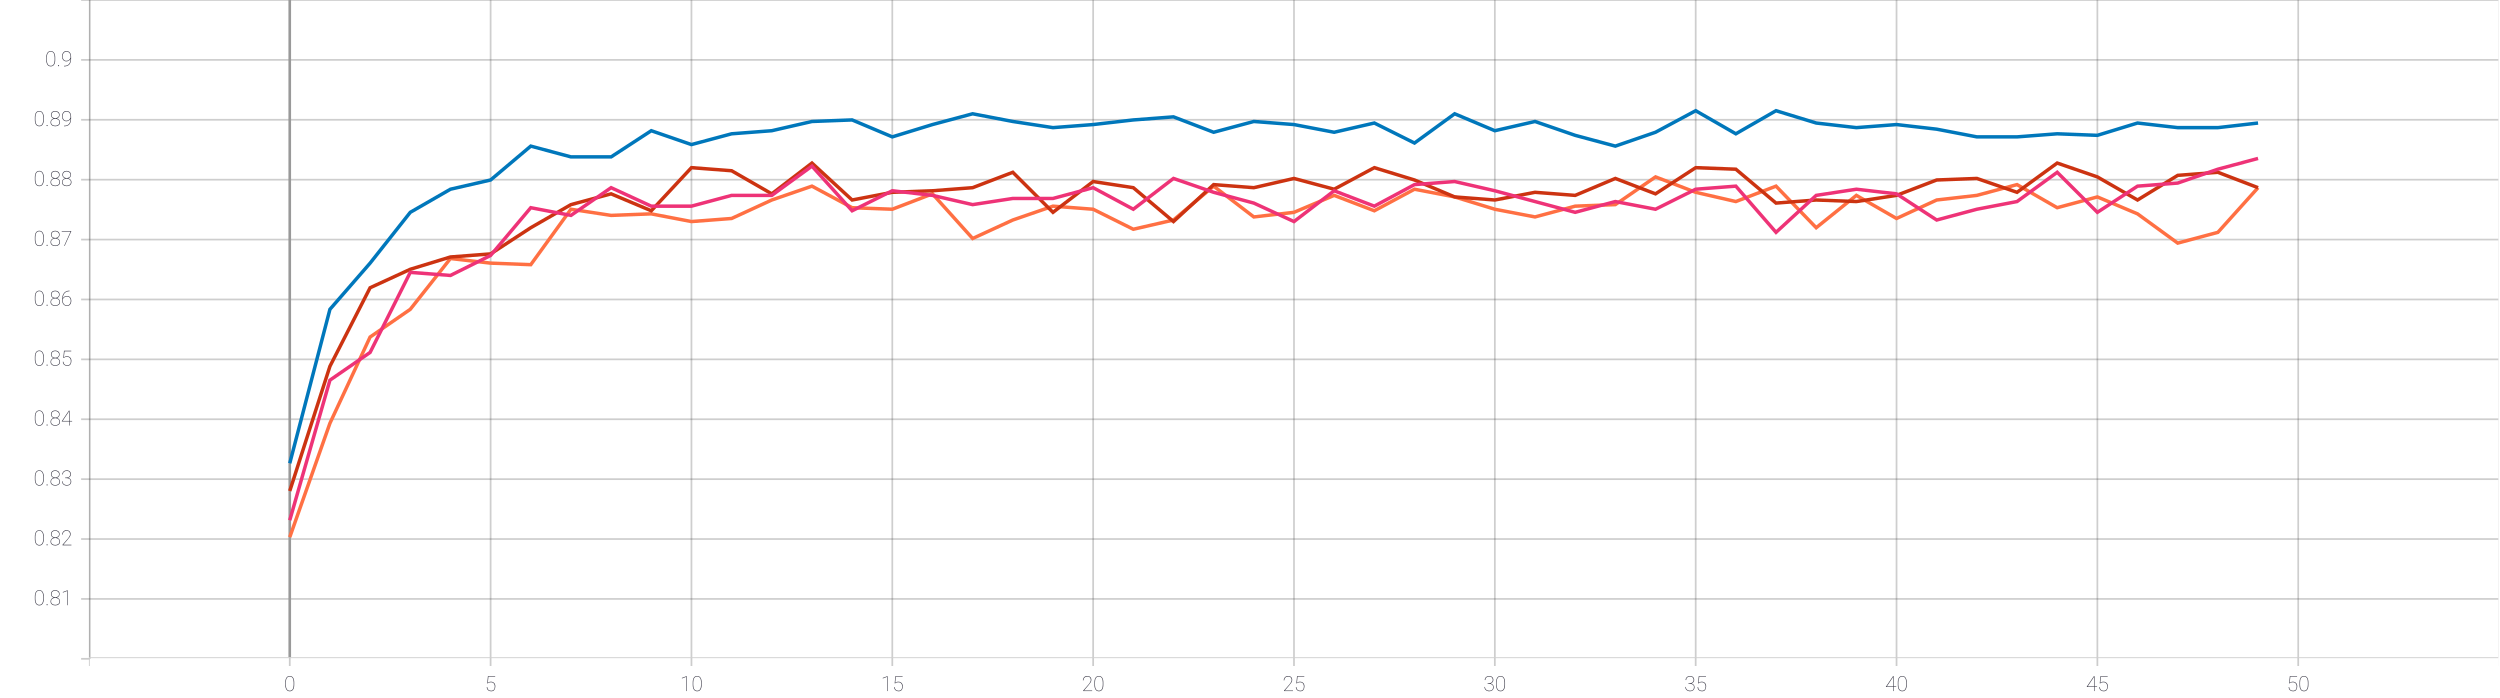
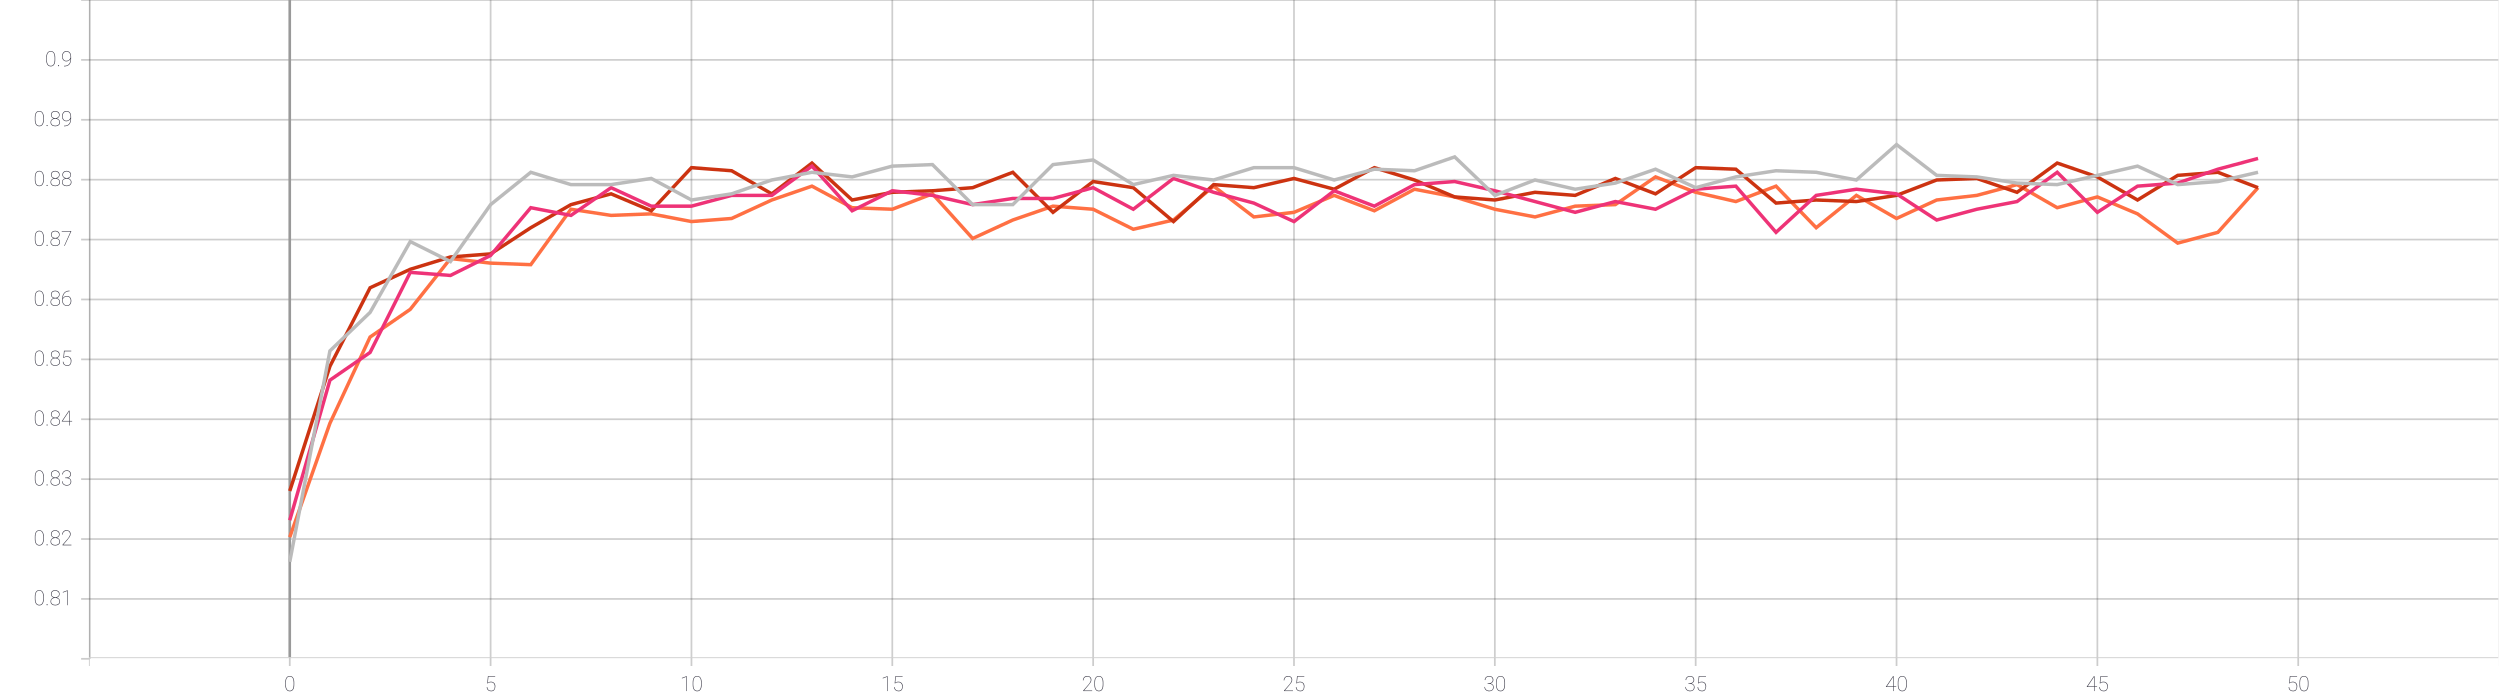
<svg xmlns="http://www.w3.org/2000/svg" viewBox="0 0 1434 400">
  <g>
    <g>
      <g>
        <g>
          <g>
            <line x1="51.532" y1="377.9" x2="46.532" y2="377.9" style="visibility: inherit;" fill="rgb(0, 0, 0)" stroke="rgb(204, 204, 204)" stroke-width="1px" />
            <line x1="51.532" y1="343.545" x2="46.532" y2="343.545" style="visibility: inherit;" fill="rgb(0, 0, 0)" stroke="rgb(204, 204, 204)" stroke-width="1px" />
            <line x1="51.532" y1="309.191" x2="46.532" y2="309.191" style="visibility: inherit;" fill="rgb(0, 0, 0)" stroke="rgb(204, 204, 204)" stroke-width="1px" />
            <line x1="51.532" y1="274.836" x2="46.532" y2="274.836" style="visibility: inherit;" fill="rgb(0, 0, 0)" stroke="rgb(204, 204, 204)" stroke-width="1px" />
            <line x1="51.532" y1="240.482" x2="46.532" y2="240.482" style="visibility: inherit;" fill="rgb(0, 0, 0)" stroke="rgb(204, 204, 204)" stroke-width="1px" />
            <line x1="51.532" y1="206.127" x2="46.532" y2="206.127" style="visibility: inherit;" fill="rgb(0, 0, 0)" stroke="rgb(204, 204, 204)" stroke-width="1px" />
            <line x1="51.532" y1="171.773" x2="46.532" y2="171.773" style="visibility: inherit;" fill="rgb(0, 0, 0)" stroke="rgb(204, 204, 204)" stroke-width="1px" />
            <line x1="51.532" y1="137.418" x2="46.532" y2="137.418" style="visibility: inherit;" fill="rgb(0, 0, 0)" stroke="rgb(204, 204, 204)" stroke-width="1px" />
            <line x1="51.532" y1="103.064" x2="46.532" y2="103.064" style="visibility: inherit;" fill="rgb(0, 0, 0)" stroke="rgb(204, 204, 204)" stroke-width="1px" />
            <line x1="51.532" y1="68.709" x2="46.532" y2="68.709" style="visibility: inherit;" fill="rgb(0, 0, 0)" stroke="rgb(204, 204, 204)" stroke-width="1px" />
            <line x1="51.532" y1="34.355" x2="46.532" y2="34.355" style="visibility: inherit;" fill="rgb(0, 0, 0)" stroke="rgb(204, 204, 204)" stroke-width="1px" />
            <line x1="51.532" y1="0" x2="46.532" y2="0" style="visibility: inherit;" fill="rgb(0, 0, 0)" stroke="rgb(204, 204, 204)" stroke-width="1px" />
          </g>
          <g transform="translate(41.532, 0)">
            <text style="text-anchor: end; visibility: hidden; font-family: Roboto, sans-serif; font-size: 12px; font-weight: 200;" x="0" y="377.9" dx="0em" dy="0.3em" fill="rgb(50, 49, 63)" stroke="none" stroke-width="1px">0.8</text>
            <text style="text-anchor: end; visibility: inherit; font-family: Roboto, sans-serif; font-size: 12px; font-weight: 200;" x="0" y="343.545" dx="0em" dy="0.3em" fill="rgb(50, 49, 63)" stroke="none" stroke-width="1px">0.81</text>
            <text style="text-anchor: end; visibility: inherit; font-family: Roboto, sans-serif; font-size: 12px; font-weight: 200;" x="0" y="309.191" dx="0em" dy="0.3em" fill="rgb(50, 49, 63)" stroke="none" stroke-width="1px">0.82</text>
            <text style="text-anchor: end; visibility: inherit; font-family: Roboto, sans-serif; font-size: 12px; font-weight: 200;" x="0" y="274.836" dx="0em" dy="0.3em" fill="rgb(50, 49, 63)" stroke="none" stroke-width="1px">0.83</text>
            <text style="text-anchor: end; visibility: inherit; font-family: Roboto, sans-serif; font-size: 12px; font-weight: 200;" x="0" y="240.482" dx="0em" dy="0.3em" fill="rgb(50, 49, 63)" stroke="none" stroke-width="1px">0.84</text>
            <text style="text-anchor: end; visibility: inherit; font-family: Roboto, sans-serif; font-size: 12px; font-weight: 200;" x="0" y="206.127" dx="0em" dy="0.3em" fill="rgb(50, 49, 63)" stroke="none" stroke-width="1px">0.85</text>
            <text style="text-anchor: end; visibility: inherit; font-family: Roboto, sans-serif; font-size: 12px; font-weight: 200;" x="0" y="171.773" dx="0em" dy="0.3em" fill="rgb(50, 49, 63)" stroke="none" stroke-width="1px">0.86</text>
            <text style="text-anchor: end; visibility: inherit; font-family: Roboto, sans-serif; font-size: 12px; font-weight: 200;" x="0" y="137.418" dx="0em" dy="0.3em" fill="rgb(50, 49, 63)" stroke="none" stroke-width="1px">0.87</text>
            <text style="text-anchor: end; visibility: inherit; font-family: Roboto, sans-serif; font-size: 12px; font-weight: 200;" x="0" y="103.064" dx="0em" dy="0.3em" fill="rgb(50, 49, 63)" stroke="none" stroke-width="1px">0.88</text>
            <text style="text-anchor: end; visibility: inherit; font-family: Roboto, sans-serif; font-size: 12px; font-weight: 200;" x="0" y="68.709" dx="0em" dy="0.3em" fill="rgb(50, 49, 63)" stroke="none" stroke-width="1px">0.89</text>
            <text style="text-anchor: end; visibility: inherit; font-family: Roboto, sans-serif; font-size: 12px; font-weight: 200;" x="0" y="34.355" dx="0em" dy="0.3em" fill="rgb(50, 49, 63)" stroke="none" stroke-width="1px">0.9</text>
            <text style="text-anchor: end; visibility: hidden; font-family: Roboto, sans-serif; font-size: 12px; font-weight: 200;" x="0" y="0" dx="0em" dy="0.3em" fill="rgb(50, 49, 63)" stroke="none" stroke-width="1px">0.91</text>
          </g>
          <line x1="51.532" y1="0" x2="51.532" y2="377.9" fill="rgb(0, 0, 0)" stroke="rgb(204, 204, 204)" stroke-width="1px" />
        </g>
      </g>
      <g transform="translate(51, 0)" clip-path="url(#clip_0)">
        <clipPath id="clip_0">
          <rect width="1382" height="377" />
        </clipPath>
        <g>
          <g>
            <g>
              <line x1="0" y1="0" x2="0" y2="377.9" fill="rgb(0, 0, 0)" stroke="rgb(60, 60, 60)" stroke-width="1px" opacity="0.25" />
              <line x1="115.206" y1="0" x2="115.206" y2="377.9" fill="rgb(0, 0, 0)" stroke="rgb(60, 60, 60)" stroke-width="1px" opacity="0.25" />
              <line x1="230.411" y1="0" x2="230.411" y2="377.9" fill="rgb(0, 0, 0)" stroke="rgb(60, 60, 60)" stroke-width="1px" opacity="0.25" />
              <line x1="345.617" y1="0" x2="345.617" y2="377.9" fill="rgb(0, 0, 0)" stroke="rgb(60, 60, 60)" stroke-width="1px" opacity="0.25" />
              <line x1="460.823" y1="0" x2="460.823" y2="377.9" fill="rgb(0, 0, 0)" stroke="rgb(60, 60, 60)" stroke-width="1px" opacity="0.25" />
              <line x1="576.028" y1="0" x2="576.028" y2="377.9" fill="rgb(0, 0, 0)" stroke="rgb(60, 60, 60)" stroke-width="1px" opacity="0.25" />
              <line x1="691.234" y1="0" x2="691.234" y2="377.9" fill="rgb(0, 0, 0)" stroke="rgb(60, 60, 60)" stroke-width="1px" opacity="0.25" />
              <line x1="806.44" y1="0" x2="806.44" y2="377.9" fill="rgb(0, 0, 0)" stroke="rgb(60, 60, 60)" stroke-width="1px" opacity="0.25" />
              <line x1="921.645" y1="0" x2="921.645" y2="377.9" fill="rgb(0, 0, 0)" stroke="rgb(60, 60, 60)" stroke-width="1px" opacity="0.25" />
              <line x1="1036.851" y1="0" x2="1036.851" y2="377.9" fill="rgb(0, 0, 0)" stroke="rgb(60, 60, 60)" stroke-width="1px" opacity="0.25" />
              <line x1="1152.057" y1="0" x2="1152.057" y2="377.9" fill="rgb(0, 0, 0)" stroke="rgb(60, 60, 60)" stroke-width="1px" opacity="0.25" />
              <line x1="1267.262" y1="0" x2="1267.262" y2="377.9" fill="rgb(0, 0, 0)" stroke="rgb(60, 60, 60)" stroke-width="1px" opacity="0.25" />
              <line x1="1382.468" y1="0" x2="1382.468" y2="377.9" fill="rgb(0, 0, 0)" stroke="rgb(60, 60, 60)" stroke-width="1px" opacity="0.25" />
            </g>
            <g>
              <line x1="0" y1="377.9" x2="1382.468" y2="377.9" fill="rgb(0, 0, 0)" stroke="rgb(60, 60, 60)" stroke-width="1px" opacity="0.25" />
              <line x1="0" y1="343.545" x2="1382.468" y2="343.545" fill="rgb(0, 0, 0)" stroke="rgb(60, 60, 60)" stroke-width="1px" opacity="0.25" />
              <line x1="0" y1="309.191" x2="1382.468" y2="309.191" fill="rgb(0, 0, 0)" stroke="rgb(60, 60, 60)" stroke-width="1px" opacity="0.25" />
              <line x1="0" y1="274.836" x2="1382.468" y2="274.836" fill="rgb(0, 0, 0)" stroke="rgb(60, 60, 60)" stroke-width="1px" opacity="0.25" />
              <line x1="0" y1="240.482" x2="1382.468" y2="240.482" fill="rgb(0, 0, 0)" stroke="rgb(60, 60, 60)" stroke-width="1px" opacity="0.25" />
              <line x1="0" y1="206.127" x2="1382.468" y2="206.127" fill="rgb(0, 0, 0)" stroke="rgb(60, 60, 60)" stroke-width="1px" opacity="0.25" />
              <line x1="0" y1="171.773" x2="1382.468" y2="171.773" fill="rgb(0, 0, 0)" stroke="rgb(60, 60, 60)" stroke-width="1px" opacity="0.25" />
              <line x1="0" y1="137.418" x2="1382.468" y2="137.418" fill="rgb(0, 0, 0)" stroke="rgb(60, 60, 60)" stroke-width="1px" opacity="0.25" />
              <line x1="0" y1="103.064" x2="1382.468" y2="103.064" fill="rgb(0, 0, 0)" stroke="rgb(60, 60, 60)" stroke-width="1px" opacity="0.25" />
              <line x1="0" y1="68.709" x2="1382.468" y2="68.709" fill="rgb(0, 0, 0)" stroke="rgb(60, 60, 60)" stroke-width="1px" opacity="0.25" />
              <line x1="0" y1="34.355" x2="1382.468" y2="34.355" fill="rgb(0, 0, 0)" stroke="rgb(60, 60, 60)" stroke-width="1px" opacity="0.25" />
              <line x1="0" y1="0" x2="1382.468" y2="0" fill="rgb(0, 0, 0)" stroke="rgb(60, 60, 60)" stroke-width="1px" opacity="0.25" />
            </g>
          </g>
        </g>
        <g>
          <g>
            <line x1="0" y1="3126.264" x2="1382.468" y2="3126.264" fill="rgb(0, 0, 0)" stroke="rgb(153, 153, 153)" stroke-width="1.5px" />
          </g>
        </g>
        <g>
          <g>
            <line x1="115.206" y1="0" x2="115.206" y2="377.9" fill="rgb(0, 0, 0)" stroke="rgb(153, 153, 153)" stroke-width="1.5px" />
          </g>
        </g>
        <g>
          <g>
            <g>
              <g>
                <g>
                  <path style="fill: none;" stroke="rgb(255, 112, 67)" stroke-width="2px" d="M115.206,308.131L138.247,242.778L161.288,193.322L184.329,177.425L207.37,148.281L230.411,150.93L253.452,151.813L276.494,120.02L299.535,123.553L322.576,122.669L345.617,127.085L368.658,125.319L391.699,114.721L414.74,106.773L437.782,119.137L460.823,120.02L483.864,111.189L506.905,136.8L529.946,126.202L552.987,118.254L576.028,120.02L599.069,131.501L622.111,126.202L645.152,106.773L668.193,124.436L691.234,121.787L714.275,112.072L737.316,120.903L760.357,108.539L783.399,112.955L806.44,120.02L829.481,124.436L852.522,118.254L875.563,117.371L898.604,101.474L921.645,110.306L944.686,115.604L967.728,106.773L990.769,130.618L1013.81,112.072L1036.851,125.319L1059.892,114.721L1082.933,112.072L1105.974,105.89L1129.016,119.137L1152.057,112.955L1175.098,122.669L1198.139,139.449L1221.18,133.267L1244.221,107.656" fill="none" />
                </g>
                <g>
                  <path style="fill: none;" stroke="rgb(204, 51, 17)" stroke-width="2px" d="M115.206,281.637L138.247,210.101L161.288,165.061L184.329,154.463L207.37,147.398L230.411,145.631L253.452,130.618L276.494,117.371L299.535,111.189L322.576,120.903L345.617,96.175L368.658,97.941L391.699,111.189L414.74,93.526L437.782,114.721L460.823,110.306L483.864,109.422L506.905,107.656L529.946,98.825L552.987,121.787L576.028,104.123L599.069,107.656L622.111,127.085L645.152,105.89L668.193,107.656L691.234,102.357L714.275,108.539L737.316,96.175L760.357,103.24L783.399,112.955L806.44,114.721L829.481,110.306L852.522,112.072L875.563,102.357L898.604,111.189L921.645,96.175L944.686,97.058L967.728,116.487L990.769,114.721L1013.81,115.604L1036.851,112.072L1059.892,103.24L1082.933,102.357L1105.974,110.306L1129.016,93.526L1152.057,101.474L1175.098,114.721L1198.139,100.591L1221.18,98.825L1244.221,107.656" fill="none" />
                </g>
                <g>
                  <path style="fill: none;" stroke="rgb(238, 51, 119)" stroke-width="2px" d="M115.206,298.416L138.247,218.05L161.288,202.153L184.329,156.229L207.37,157.996L230.411,146.515L253.452,119.137L276.494,123.553L299.535,107.656L322.576,118.254L345.617,118.254L368.658,112.072L391.699,112.072L414.74,95.292L437.782,120.903L460.823,109.422L483.864,112.072L506.905,117.371L529.946,113.838L552.987,113.838L576.028,107.656L599.069,120.02L622.111,102.357L645.152,110.306L668.193,116.487L691.234,127.085L714.275,109.422L737.316,118.254L760.357,105.89L783.399,104.123L806.44,109.422L829.481,115.604L852.522,121.787L875.563,115.604L898.604,120.02L921.645,108.539L944.686,106.773L967.728,133.267L990.769,112.072L1013.81,108.539L1036.851,111.189L1059.892,126.202L1082.933,120.02L1105.974,115.604L1129.016,98.825L1152.057,121.787L1175.098,106.773L1198.139,105.007L1221.18,97.058L1244.221,90.876" fill="none" />
                </g>
                <g>
-                   <path style="fill: none;" stroke="rgb(0, 119, 187)" stroke-width="2px" d="M115.206,265.74L138.247,177.425L161.288,150.93L184.329,121.787L207.37,108.539L230.411,103.24L253.452,83.811L276.494,89.993L299.535,89.993L322.576,74.979L345.617,82.928L368.658,76.746L391.699,74.979L414.74,69.681L437.782,68.797L460.823,78.512L483.864,71.447L506.905,65.265L529.946,69.681L552.987,73.213L576.028,71.447L599.069,68.797L622.111,67.031L645.152,75.863L668.193,69.681L691.234,71.447L714.275,75.863L737.316,70.564L760.357,82.045L783.399,65.265L806.44,74.979L829.481,69.681L852.522,77.629L875.563,83.811L898.604,75.863L921.645,63.499L944.686,76.746L967.728,63.499L990.769,70.564L1013.81,73.213L1036.851,71.447L1059.892,74.096L1082.933,78.512L1105.974,78.512L1129.016,76.746L1152.057,77.629L1175.098,70.564L1198.139,73.213L1221.18,73.213L1244.221,70.564" fill="none" />
+                   <path style="fill: none;" stroke="rgb(187, 187, 187)" stroke-width="2px" d="M115.206,322.262L138.247,201.27L161.288,179.191L184.329,138.566L207.37,150.047L230.411,117.371L253.452,98.825L276.494,105.89L299.535,105.89L322.576,102.357L345.617,114.721L368.658,111.189L391.699,103.24L414.74,98.825L437.782,101.474L460.823,95.292L483.864,94.409L506.905,117.371L529.946,117.371L552.987,94.409L576.028,91.759L599.069,105.89L622.111,100.591L645.152,103.24L668.193,96.175L691.234,96.175L714.275,103.24L737.316,97.058L760.357,97.941L783.399,89.993L806.44,112.072L829.481,103.24L852.522,108.539L875.563,105.007L898.604,97.058L921.645,107.656L944.686,101.474L967.728,97.941L990.769,98.825L1013.81,103.24L1036.851,82.928L1059.892,100.591L1082.933,101.474L1105.974,105.007L1129.016,105.89L1152.057,100.591L1175.098,95.292L1198.139,105.89L1221.18,104.123L1244.221,98.825" fill="none" />
                </g>
              </g>
            </g>
          </g>
        </g>
        <g>
-           <g opacity="0.006">
+           <g>
            <span fill="rgb(0, 0, 0)" stroke="none" stroke-width="1px">Alt + Scroll to Zoom</span>
          </g>
        </g>
      </g>
      <g transform="translate(51, 377)" clip-path="url(#clip_1)">
        <clipPath id="clip_1">
          <rect width="1382" height="22" />
        </clipPath>
        <g>
          <g>
            <line x1="0" y1="0" x2="0" y2="5" style="visibility: inherit;" fill="rgb(0, 0, 0)" stroke="rgb(204, 204, 204)" stroke-width="1px" />
            <line x1="115.206" y1="0" x2="115.206" y2="5" style="visibility: inherit;" fill="rgb(0, 0, 0)" stroke="rgb(204, 204, 204)" stroke-width="1px" />
            <line x1="230.411" y1="0" x2="230.411" y2="5" style="visibility: inherit;" fill="rgb(0, 0, 0)" stroke="rgb(204, 204, 204)" stroke-width="1px" />
            <line x1="345.617" y1="0" x2="345.617" y2="5" style="visibility: inherit;" fill="rgb(0, 0, 0)" stroke="rgb(204, 204, 204)" stroke-width="1px" />
            <line x1="460.823" y1="0" x2="460.823" y2="5" style="visibility: inherit;" fill="rgb(0, 0, 0)" stroke="rgb(204, 204, 204)" stroke-width="1px" />
            <line x1="576.028" y1="0" x2="576.028" y2="5" style="visibility: inherit;" fill="rgb(0, 0, 0)" stroke="rgb(204, 204, 204)" stroke-width="1px" />
            <line x1="691.234" y1="0" x2="691.234" y2="5" style="visibility: inherit;" fill="rgb(0, 0, 0)" stroke="rgb(204, 204, 204)" stroke-width="1px" />
            <line x1="806.44" y1="0" x2="806.44" y2="5" style="visibility: inherit;" fill="rgb(0, 0, 0)" stroke="rgb(204, 204, 204)" stroke-width="1px" />
            <line x1="921.645" y1="0" x2="921.645" y2="5" style="visibility: inherit;" fill="rgb(0, 0, 0)" stroke="rgb(204, 204, 204)" stroke-width="1px" />
            <line x1="1036.851" y1="0" x2="1036.851" y2="5" style="visibility: inherit;" fill="rgb(0, 0, 0)" stroke="rgb(204, 204, 204)" stroke-width="1px" />
            <line x1="1152.057" y1="0" x2="1152.057" y2="5" style="visibility: inherit;" fill="rgb(0, 0, 0)" stroke="rgb(204, 204, 204)" stroke-width="1px" />
            <line x1="1267.262" y1="0" x2="1267.262" y2="5" style="visibility: inherit;" fill="rgb(0, 0, 0)" stroke="rgb(204, 204, 204)" stroke-width="1px" />
            <line x1="1382.468" y1="0" x2="1382.468" y2="5" style="visibility: inherit;" fill="rgb(0, 0, 0)" stroke="rgb(204, 204, 204)" stroke-width="1px" />
          </g>
          <g transform="translate(0, 8)">
            <text style="text-anchor: middle; visibility: hidden; font-family: Roboto, sans-serif; font-size: 12px; font-weight: 200;" x="0" y="0" dx="0em" dy="0.95em" fill="rgb(50, 49, 63)" stroke="none" stroke-width="1px">-5</text>
            <text style="text-anchor: middle; visibility: inherit; font-family: Roboto, sans-serif; font-size: 12px; font-weight: 200;" x="115.206" y="0" dx="0em" dy="0.95em" fill="rgb(50, 49, 63)" stroke="none" stroke-width="1px">0</text>
            <text style="text-anchor: middle; visibility: inherit; font-family: Roboto, sans-serif; font-size: 12px; font-weight: 200;" x="230.411" y="0" dx="0em" dy="0.95em" fill="rgb(50, 49, 63)" stroke="none" stroke-width="1px">5</text>
            <text style="text-anchor: middle; visibility: inherit; font-family: Roboto, sans-serif; font-size: 12px; font-weight: 200;" x="345.617" y="0" dx="0em" dy="0.95em" fill="rgb(50, 49, 63)" stroke="none" stroke-width="1px">10</text>
            <text style="text-anchor: middle; visibility: inherit; font-family: Roboto, sans-serif; font-size: 12px; font-weight: 200;" x="460.823" y="0" dx="0em" dy="0.95em" fill="rgb(50, 49, 63)" stroke="none" stroke-width="1px">15</text>
            <text style="text-anchor: middle; visibility: inherit; font-family: Roboto, sans-serif; font-size: 12px; font-weight: 200;" x="576.028" y="0" dx="0em" dy="0.95em" fill="rgb(50, 49, 63)" stroke="none" stroke-width="1px">20</text>
            <text style="text-anchor: middle; visibility: inherit; font-family: Roboto, sans-serif; font-size: 12px; font-weight: 200;" x="691.234" y="0" dx="0em" dy="0.95em" fill="rgb(50, 49, 63)" stroke="none" stroke-width="1px">25</text>
            <text style="text-anchor: middle; visibility: inherit; font-family: Roboto, sans-serif; font-size: 12px; font-weight: 200;" x="806.44" y="0" dx="0em" dy="0.95em" fill="rgb(50, 49, 63)" stroke="none" stroke-width="1px">30</text>
            <text style="text-anchor: middle; visibility: inherit; font-family: Roboto, sans-serif; font-size: 12px; font-weight: 200;" x="921.645" y="0" dx="0em" dy="0.95em" fill="rgb(50, 49, 63)" stroke="none" stroke-width="1px">35</text>
            <text style="text-anchor: middle; visibility: inherit; font-family: Roboto, sans-serif; font-size: 12px; font-weight: 200;" x="1036.851" y="0" dx="0em" dy="0.95em" fill="rgb(50, 49, 63)" stroke="none" stroke-width="1px">40</text>
            <text style="text-anchor: middle; visibility: inherit; font-family: Roboto, sans-serif; font-size: 12px; font-weight: 200;" x="1152.057" y="0" dx="0em" dy="0.95em" fill="rgb(50, 49, 63)" stroke="none" stroke-width="1px">45</text>
            <text style="text-anchor: middle; visibility: inherit; font-family: Roboto, sans-serif; font-size: 12px; font-weight: 200;" x="1267.262" y="0" dx="0em" dy="0.95em" fill="rgb(50, 49, 63)" stroke="none" stroke-width="1px">50</text>
            <text style="text-anchor: middle; visibility: hidden; font-family: Roboto, sans-serif; font-size: 12px; font-weight: 200;" x="1382.468" y="0" dx="0em" dy="0.95em" fill="rgb(50, 49, 63)" stroke="none" stroke-width="1px">55</text>
          </g>
          <line x1="0" y1="0" x2="1382.468" y2="0" fill="rgb(0, 0, 0)" stroke="rgb(204, 204, 204)" stroke-width="1px" />
        </g>
      </g>
    </g>
  </g>
</svg>
